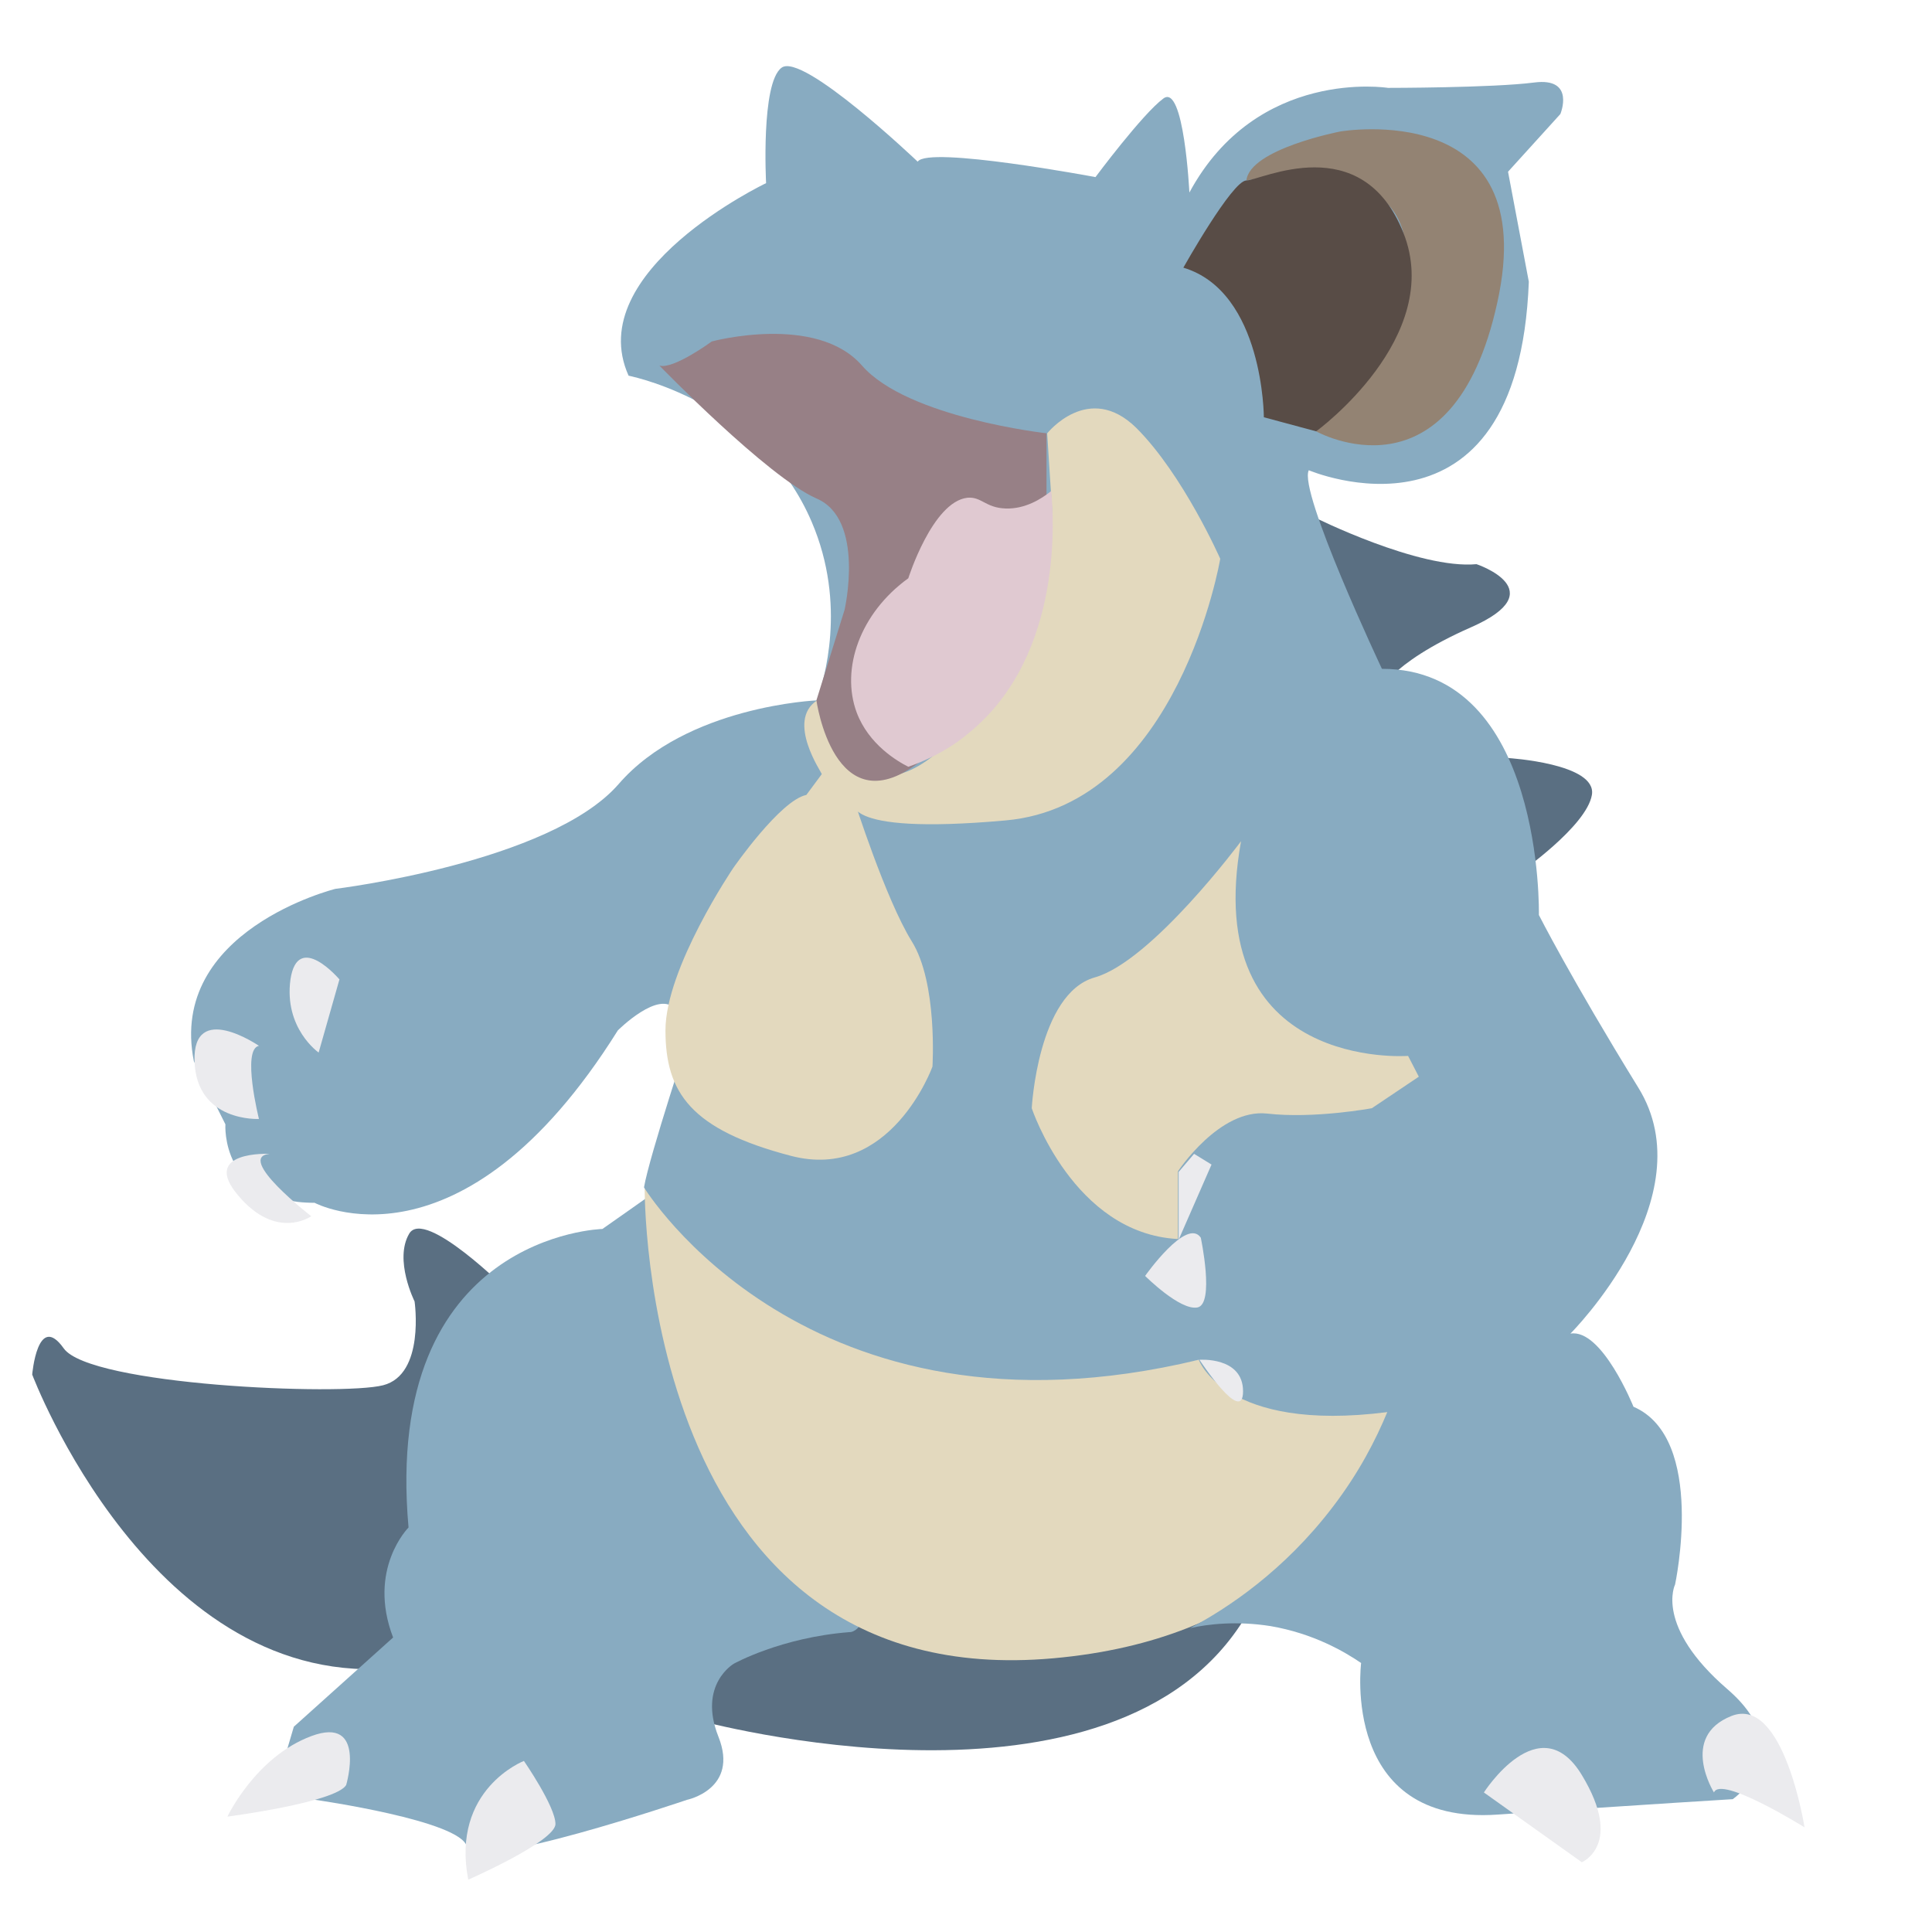
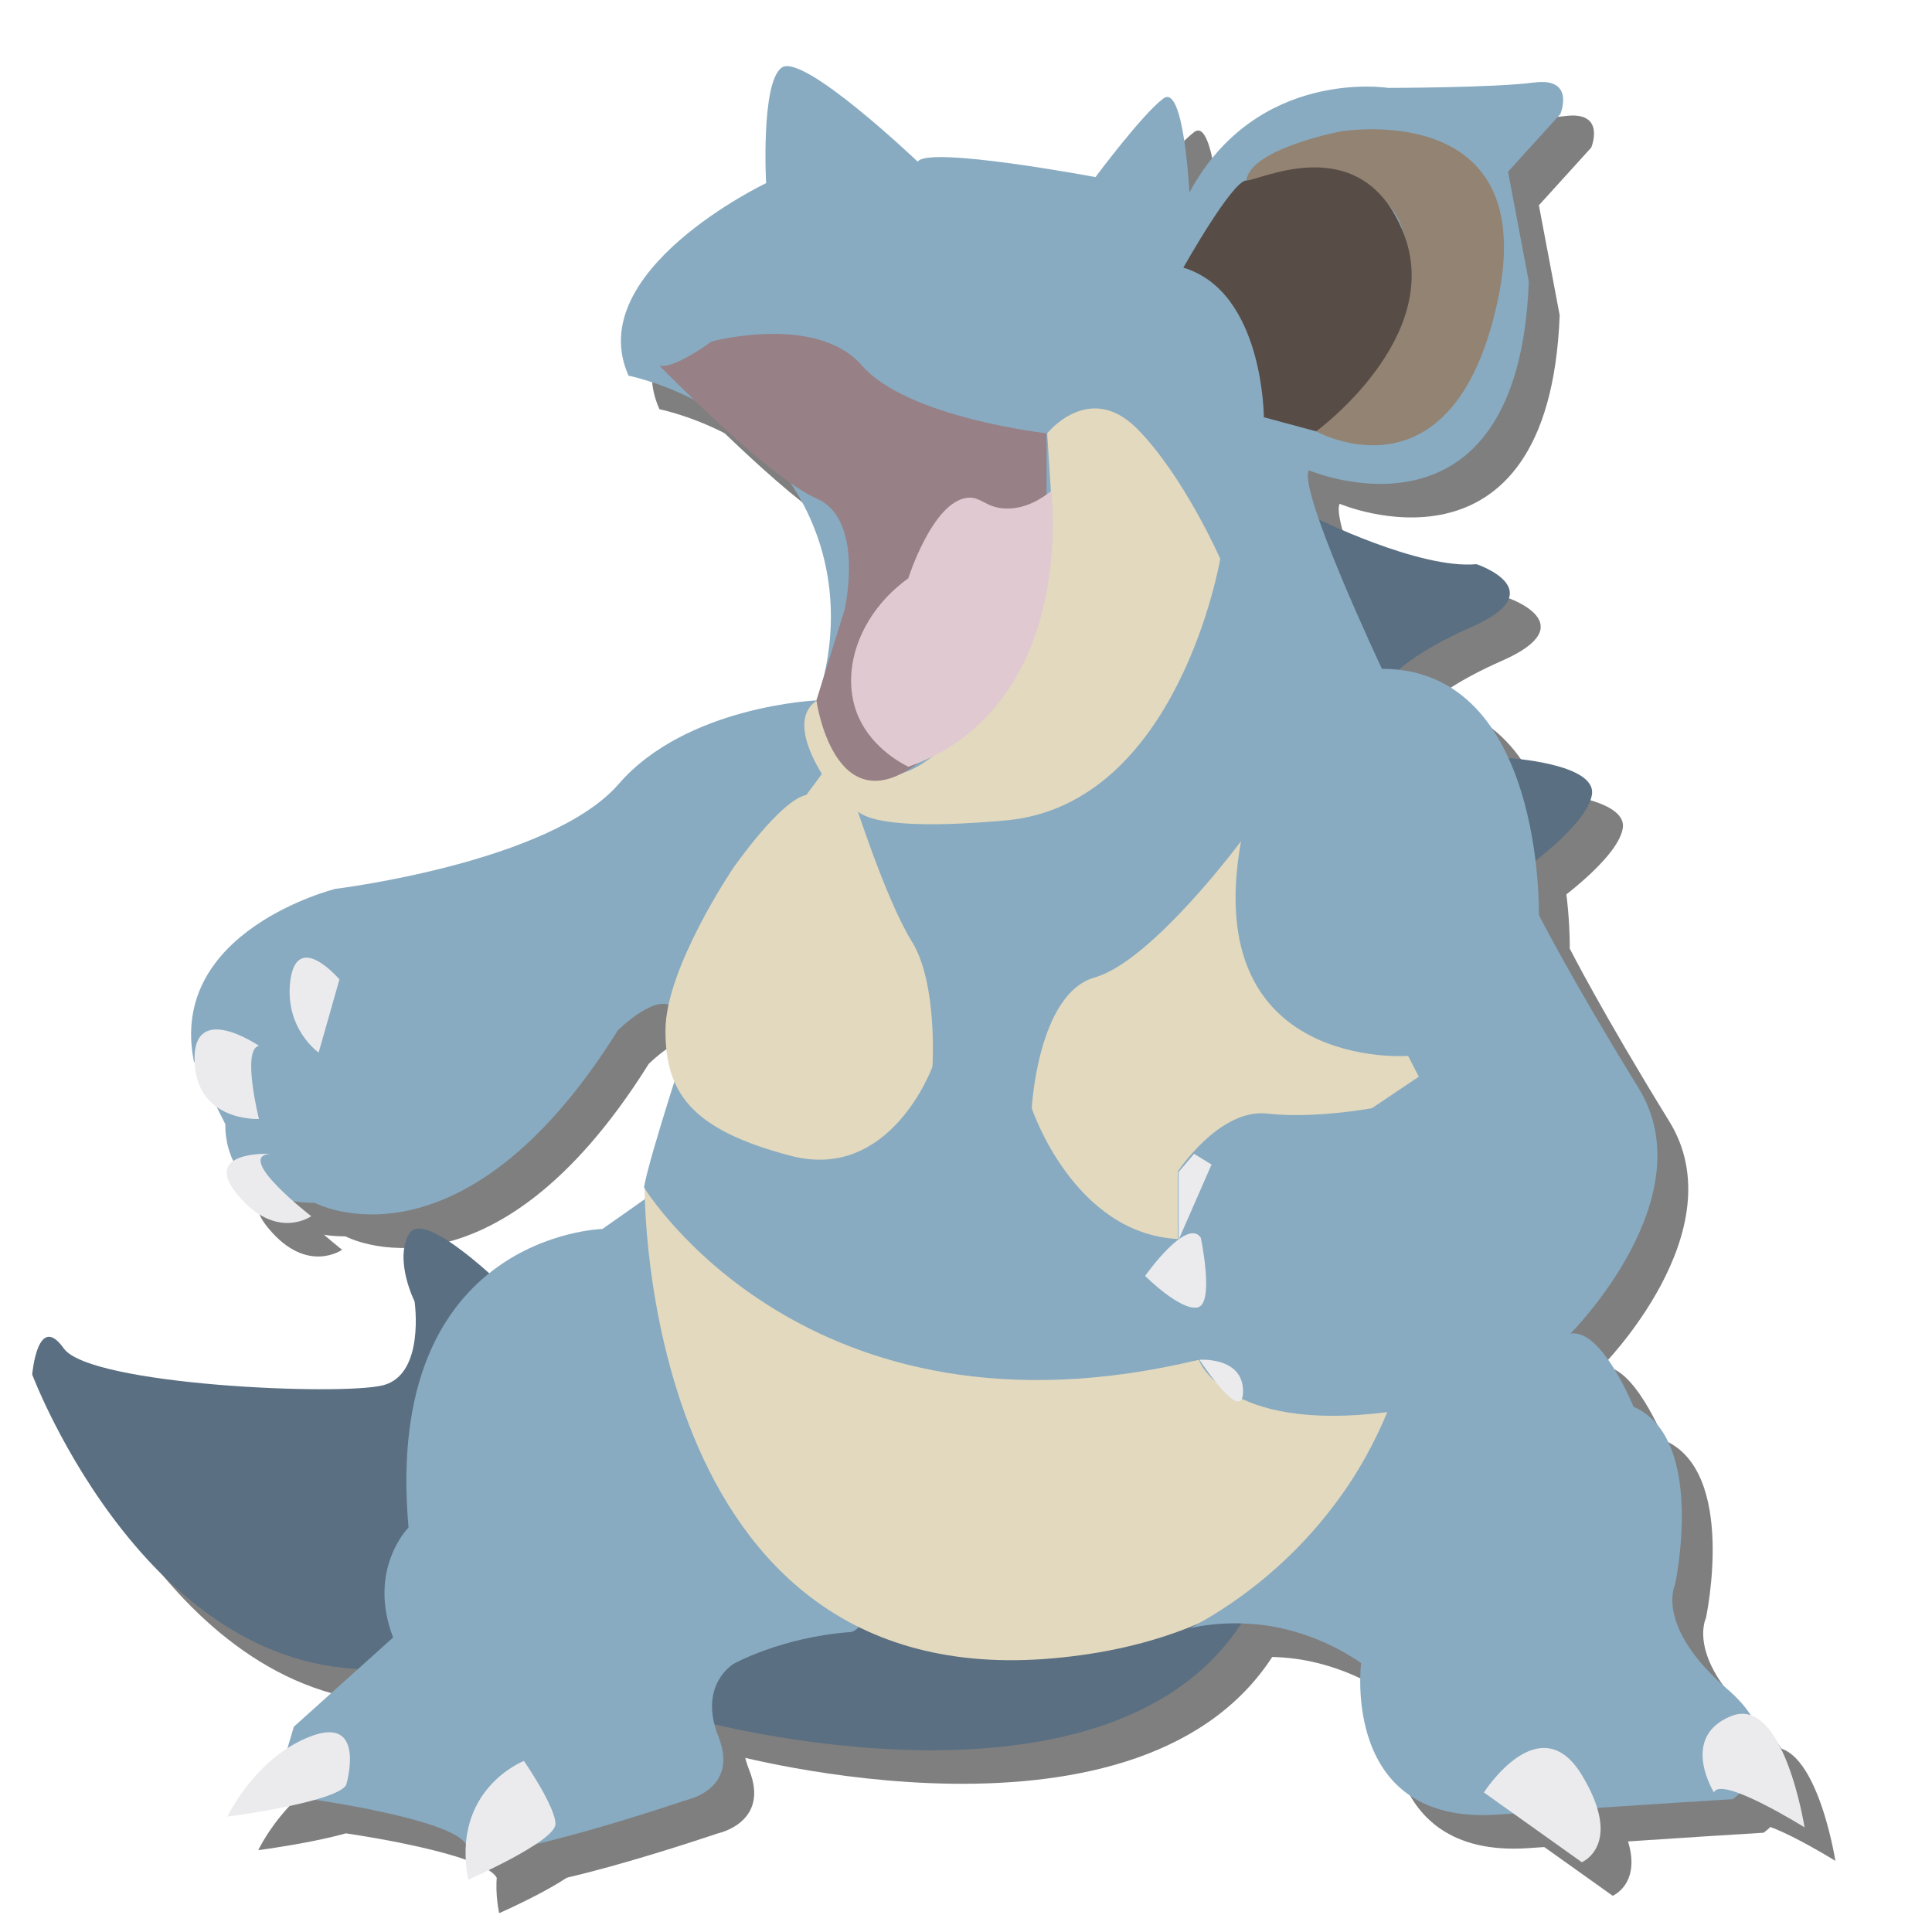
<svg xmlns="http://www.w3.org/2000/svg" version="1.1" id="Layer_1" x="0px" y="0px" viewBox="0 0 288 288" style="enable-background:new 0 0 288 288;" xml:space="preserve">
  <style type="text/css">
- 	.st0{fill:#5A6F82;}
- 	.st1{fill:#88ABC1;}
- 	.st2{fill:#E3D9BE;}
- 	.st3{fill:#EBEBEE;}
- 	.st4{fill:#938373;}
- 	.st5{fill:#584C46;}
- 	.st6{fill:#978086;}
- 	.st7{fill:#E0C9D1;}
+ 	.st0{opacity:0.5;}
+ 	.st1{fill:#5A6F82;}
+ 	.st2{fill:#88ABC1;}
+ 	.st3{fill:#E3D9BE;}
+ 	.st4{fill:#EBEBEE;}
+ 	.st5{fill:#938373;}
+ 	.st6{fill:#584C46;}
+ 	.st7{fill:#978086;}
+ 	.st8{fill:#E0C9D1;}
</style>
-   <path class="st0" d="M75.8,192.5c0,0-12.5-12.5-14.8-8.6c-2.3,3.9,0.8,10.1,0.8,10.1s1.6,10.9-4.7,12.5s-43.7,0-47.6-5.5  c-3.9-5.5-4.7,3.9-4.7,3.9s17.9,47.6,54.6,43.7l44.5,7.8c0,0,62.4,17.2,81.9-15.6S75.8,192.5,75.8,192.5z" />
-   <path class="st0" d="M195.9,77.1c0,0,15.6,7.8,24.2,7c0,0,11.7,3.9-0.8,9.4s-14,10.1-14,10.1L195.9,77.1z" />
-   <path class="st0" d="M224.8,113c0,0,13.3,0.8,12.5,5.5c-0.8,4.7-10.9,11.7-10.9,11.7L224.8,113z" />
-   <path class="st1" d="M105.7,172c-5.3,3.7-10.6,7.5-15.9,11.2c0,0-32.8,0.8-28.9,44.5c0,0-6.2,6.2-2.3,16.4l-14.8,13.3l-2.3,7.8  l5.5,3.1c0,0,21.8,3.1,22.6,7c0.8,3.9,32.8-7,32.8-7s7.8-1.6,4.7-9.4c-3.1-7.8,2.3-10.9,2.3-10.9s7-3.9,17.2-4.7  c0.5,0,0.7-0.2,0.9-0.3C130.6,241,130,228.6,105.7,172z" />
-   <path class="st2" d="M178.8,202.7c0,0-56.2,8.6-82.7-25.7c0,0-0.8,75.7,60.9,70.2s54.6-68.7,54.6-68.7L178.8,202.7z" />
-   <path class="st1" d="M121.8,104.4c0,0-19.5,0.8-29.6,12.5C82,128.6,50,132.5,50,132.5s-25,6.2-21.1,25.7l4.7,9.4  c0,0-0.8,11.7,13.3,11.7c0,0,21.8,11.7,45.2-25.7c0,0,6.2-6.2,8.6-3.1c2.3,3.1,2.3,3.1,2.3,3.1s-6.2,18.7-7,23.4  c0,0,24.2,39.8,82.7,25.7c0,0,3.9,10.9,28.1,7.8c-1.7,4.1-4.2,9-8.1,14.1c-7.3,9.6-15.8,15.2-21.3,18.1c2.7-0.6,6.9-1.1,12-0.3  c6.4,1.1,11,3.8,13.5,5.5c0,0-3.1,24.2,20.3,22.6c23.4-1.6,35.1-2.3,35.1-2.3s10.1-7-0.8-16.4c-10.9-9.4-7.8-15.6-7.8-15.6  s4.7-21.8-6.2-26.5c0,0-4.7-11.7-9.4-10.9c0,0,20.3-20.3,10.1-36.7c-10.1-16.4-14.8-25.7-14.8-25.7s0.8-36.7-23.4-36.7  c0,0-12.5-26.5-10.9-29.6c0,0,31.2,13.3,32.8-28.1l-3.1-16.4l7.8-8.6c0,0,2.3-5.5-3.9-4.7c-6.2,0.8-21.8,0.8-21.8,0.8  s-19.5-3.1-29.6,15.6c0,0-0.8-16.4-3.9-14c-3.1,2.3-10.1,11.7-10.1,11.7s-25-4.7-26.5-2.3c0,0-17.2-16.4-20.3-14  c-3.1,2.3-2.3,17.2-2.3,17.2S86.7,40.4,93.7,56c1.8,0.4,19.9,4.5,27.3,21.8C126.3,90.2,122.8,101.4,121.8,104.4z" />
-   <path class="st2" d="M121.8,104.4c0,0,5.5,21.1,20.3,5.5c14.8-15.6,14.8-32.8,14.8-32.8l-0.8-12.5c0,0,6.2-7.8,13.3-0.8  c7,7,12.5,19.5,12.5,19.5s-6.2,36.7-32,39c-25.7,2.3-22.6-3.1-22.6-3.1s4.7,14.8,8.6,21.1c3.9,6.2,3.1,18.7,3.1,18.7  s-6.2,17.2-21.1,13.3s-18.7-9.4-18.7-18.7s10.1-24.2,10.1-24.2s7-10.1,10.9-10.9l2.3-3.1C122.6,115.3,117.1,107.5,121.8,104.4z" />
-   <path class="st2" d="M185,125.4c0,0-13.3,17.9-21.8,20.3s-9.4,19.5-9.4,19.5s6.2,18.7,21.8,19.5v-10.1c0,0,6.2-9.4,13.3-8.6  c7,0.8,15.6-0.8,15.6-0.8l7-4.7l-1.6-3.1C210,157.4,178.8,159.8,185,125.4z" />
-   <path class="st3" d="M50.6,146c0,0-6.2-7.3-7.3,0c-1,7.3,4.2,10.9,4.2,10.9L50.6,146z" />
-   <path class="st3" d="M38.6,155.9c0,0-9.9-6.8-9.6,2.3c0.3,9.1,9.6,8.6,9.6,8.6S36,156.4,38.6,155.9z" />
-   <path class="st3" d="M40.2,172c0,0-10.4-0.5-4.7,6.2c5.7,6.8,10.9,3.1,10.9,3.1S35,172.5,40.2,172z" />
-   <path class="st3" d="M178,172c2.6,1.6,2.6,1.6,2.6,1.6l-4.9,11.2v-10.1L178,172z" />
-   <path class="st3" d="M179,184.5c0,0,2.1,9.9-0.5,10.4c-2.6,0.5-7.8-4.7-7.8-4.7S176.9,181.4,179,184.5z" />
-   <path class="st3" d="M178.8,202.7c0,0,6.5-0.5,6.5,4.7C185.3,212.6,178.8,202.7,178.8,202.7z" />
-   <path class="st3" d="M255.5,267.2c0,0-5.2-8.3,2.6-11.4c7.8-3.1,10.9,16.6,10.9,16.6S256.5,264.6,255.5,267.2z" />
-   <path class="st3" d="M221.2,267.2c0,0,8.3-13,14.6-2.6s0,13,0,13L221.2,267.2z" />
-   <path class="st3" d="M51.6,266.1c0,0,3.1-10.4-5.2-7.3c-8.3,3.1-12.5,12-12.5,12S50,268.7,51.6,266.1z" />
-   <path class="st3" d="M78.1,262.5c0,0-10.9,4.2-8.3,17.7c0,0,13-5.7,13-8.3S78.1,262.5,78.1,262.5z" />
-   <path class="st4" d="M185.8,26.9c0,0,20.3-4.2,23.4,7.8c3.1,12-13,29.6-13,29.6s20.3,11.4,27-19.2c6.8-30.7-23.4-25.5-23.4-25.5  S186.3,22.2,185.8,26.9z" />
-   <path class="st5" d="M176.4,39.9c0,0,7.3-13,9.4-13c2.1,0,17.2-7.8,23.4,7.8s-13,29.6-13,29.6l-7.8-2.1  C188.4,62.3,188.4,43.5,176.4,39.9z" />
-   <path class="st6" d="M156.1,64.6c0,0-20.8-2.3-27.6-10.1c-6.8-7.8-22.4-3.6-22.4-3.6s-5.7,4.2-7.8,3.6c0,0,16.1,16.6,23.4,19.8  c7.3,3.1,4.2,16.6,4.2,16.6l-4.2,13.5c0,0,2.6,18.7,15.1,9.4s11.4-29.1,11.4-29.1l7.8-10.9V64.6z" />
-   <path class="st7" d="M156.7,73.2c-1.5,1.2-3.9,2.7-6.8,2.6c-3-0.1-3.6-1.8-5.7-1.6c-5.2,0.6-8.8,12-8.8,12  c-7.2,5.2-10.1,13.5-7.7,20c1.8,4.8,6.1,7.3,7.7,8.1c4-1.4,7-3.3,9.1-5.1C158.8,97.5,157,76.2,156.7,73.2z" />
+   <g class="st0">
+     <path d="M80.4,197.5c0,0-12.5-12.5-14.8-8.6c-2.3,3.9,0.8,10.1,0.8,10.1s1.6,10.9-4.7,12.5s-43.7,0-47.6-5.5s-4.7,3.9-4.7,3.9   s17.9,47.6,54.6,43.7l44.5,7.8c0,0,62.4,17.2,81.9-15.6S80.4,197.5,80.4,197.5z" />
+     <path d="M200.5,82.1c0,0,15.6,7.8,24.2,7c0,0,11.7,3.9-0.8,9.4s-14,10.1-14,10.1L200.5,82.1z" />
+     <path d="M229.4,118c0,0,13.3,0.8,12.5,5.5S231,135.2,231,135.2L229.4,118z" />
+     <path d="M110.3,177c-5.3,3.7-10.6,7.5-15.9,11.2c0,0-32.8,0.8-28.9,44.5c0,0-6.2,6.2-2.3,16.4l-14.8,13.3l-2.3,7.8l5.5,3.1   c0,0,21.8,3.1,22.6,7s32.8-7,32.8-7s7.8-1.6,4.7-9.4c-3.1-7.8,2.3-10.9,2.3-10.9s7-3.9,17.2-4.7c0.5,0,0.7-0.2,0.9-0.3   C135.2,246,134.6,233.6,110.3,177z" />
+     <path d="M183.4,207.7c0,0-56.2,8.6-82.7-25.7c0,0-0.8,75.7,60.9,70.2c61.7-5.5,54.6-68.7,54.6-68.7L183.4,207.7z" />
+     <path d="M126.4,109.4c0,0-19.5,0.8-29.6,12.5c-10.2,11.7-42.2,15.6-42.2,15.6s-25,6.2-21.1,25.7l4.7,9.4c0,0-0.8,11.7,13.3,11.7   c0,0,21.8,11.7,45.2-25.7c0,0,6.2-6.2,8.6-3.1c2.3,3.1,2.3,3.1,2.3,3.1s-6.2,18.7-7,23.4c0,0,24.2,39.8,82.7,25.7   c0,0,3.9,10.9,28.1,7.8c-1.7,4.1-4.2,9-8.1,14.1c-7.3,9.6-15.8,15.2-21.3,18.1c2.7-0.6,6.9-1.1,12-0.3c6.4,1.1,11,3.8,13.5,5.5   c0,0-3.1,24.2,20.3,22.6s35.1-2.3,35.1-2.3s10.1-7-0.8-16.4s-7.8-15.6-7.8-15.6s4.7-21.8-6.2-26.5c0,0-4.7-11.7-9.4-10.9   c0,0,20.3-20.3,10.1-36.7c-10.1-16.4-14.8-25.7-14.8-25.7s0.8-36.7-23.4-36.7c0,0-12.5-26.5-10.9-29.6c0,0,31.2,13.3,32.8-28.1   l-3.1-16.4l7.8-8.6c0,0,2.3-5.5-3.9-4.7c-6.2,0.8-21.8,0.8-21.8,0.8S192,15,181.9,33.7c0,0-0.8-16.4-3.9-14   c-3.1,2.3-10.1,11.7-10.1,11.7s-25-4.7-26.5-2.3c0,0-17.2-16.4-20.3-14c-3.1,2.3-2.3,17.2-2.3,17.2S91.3,45.4,98.3,61   c1.8,0.4,19.9,4.5,27.3,21.8C130.9,95.2,127.4,106.4,126.4,109.4z" />
+     <path d="M126.4,109.4c0,0,5.5,21.1,20.3,5.5s14.8-32.8,14.8-32.8l-0.8-12.5c0,0,6.2-7.8,13.3-0.8c7,7,12.5,19.5,12.5,19.5   s-6.2,36.7-32,39c-25.7,2.3-22.6-3.1-22.6-3.1s4.7,14.8,8.6,21.1c3.9,6.2,3.1,18.7,3.1,18.7s-6.2,17.2-21.1,13.3   s-18.7-9.4-18.7-18.7s10.1-24.2,10.1-24.2s7-10.1,10.9-10.9l2.3-3.1C127.2,120.3,121.7,112.5,126.4,109.4z" />
+     <path d="M189.6,130.4c0,0-13.3,17.9-21.8,20.3s-9.4,19.5-9.4,19.5s6.2,18.7,21.8,19.5v-10.1c0,0,6.2-9.4,13.3-8.6   c7,0.8,15.6-0.8,15.6-0.8l7-4.7l-1.6-3.1C214.6,162.4,183.4,164.8,189.6,130.4z" />
+     <path d="M55.2,151c0,0-6.2-7.3-7.3,0c-1,7.3,4.2,10.9,4.2,10.9L55.2,151z" />
+     <path d="M43.2,160.9c0,0-9.9-6.8-9.6,2.3s9.6,8.6,9.6,8.6S40.6,161.4,43.2,160.9z" />
+     <path d="M44.8,177c0,0-10.4-0.5-4.7,6.2c5.7,6.8,10.9,3.1,10.9,3.1S39.6,177.5,44.8,177z" />
+     <path d="M182.6,177c2.6,1.6,2.6,1.6,2.6,1.6l-4.9,11.2v-10.1L182.6,177z" />
+     <path d="M183.6,189.5c0,0,2.1,9.9-0.5,10.4s-7.8-4.7-7.8-4.7S181.5,186.4,183.6,189.5z" />
+     <path d="M183.4,207.7c0,0,6.5-0.5,6.5,4.7C189.9,217.6,183.4,207.7,183.4,207.7z" />
+     <path d="M260.1,272.2c0,0-5.2-8.3,2.6-11.4c7.8-3.1,10.9,16.6,10.9,16.6S261.1,269.6,260.1,272.2z" />
+     <path d="M225.8,272.2c0,0,8.3-13,14.6-2.6s0,13,0,13L225.8,272.2z" />
+     <path d="M56.2,271.1c0,0,3.1-10.4-5.2-7.3s-12.5,12-12.5,12S54.6,273.7,56.2,271.1z" />
+     <path d="M82.7,267.5c0,0-10.9,4.2-8.3,17.7c0,0,13-5.7,13-8.3S82.7,267.5,82.7,267.5z" />
+     <path d="M190.4,31.9c0,0,20.3-4.2,23.4,7.8c3.1,12-13,29.6-13,29.6s20.3,11.4,27-19.2c6.8-30.7-23.4-25.5-23.4-25.5   S190.9,27.2,190.4,31.9z" />
+     <path d="M181,44.9c0,0,7.3-13,9.4-13c2.1,0,17.2-7.8,23.4,7.8s-13,29.6-13,29.6l-7.8-2.1C193,67.3,193,48.5,181,44.9z" />
+     <path d="M160.7,69.6c0,0-20.8-2.3-27.6-10.1c-6.8-7.8-22.4-3.6-22.4-3.6s-5.7,4.2-7.8,3.6c0,0,16.1,16.6,23.4,19.8   c7.3,3.1,4.2,16.6,4.2,16.6l-4.2,13.5c0,0,2.6,18.7,15.1,9.4c12.5-9.3,11.4-29.1,11.4-29.1l7.8-10.9v-9.2H160.7z" />
+     <path d="M161.3,78.2c-1.5,1.2-3.9,2.7-6.8,2.6c-3-0.1-3.6-1.8-5.7-1.6c-5.2,0.6-8.8,12-8.8,12c-7.2,5.2-10.1,13.5-7.7,20   c1.8,4.8,6.1,7.3,7.7,8.1c4-1.4,7-3.3,9.1-5.1C163.4,102.5,161.6,81.2,161.3,78.2z" />
+   </g>
+   <g>
+     <path class="st1" d="M75.8,192.5c0,0-12.5-12.5-14.8-8.6s0.8,10.1,0.8,10.1s1.6,10.9-4.7,12.5s-43.7,0-47.6-5.5s-4.7,3.9-4.7,3.9   s17.9,47.6,54.6,43.7l44.5,7.8c0,0,62.4,17.2,81.9-15.6S75.8,192.5,75.8,192.5z" />
+     <path class="st1" d="M195.9,77.1c0,0,15.6,7.8,24.2,7c0,0,11.7,3.9-0.8,9.4s-14,10.1-14,10.1L195.9,77.1z" />
+     <path class="st1" d="M224.8,113c0,0,13.3,0.8,12.5,5.5s-10.9,11.7-10.9,11.7L224.8,113z" />
+     <path class="st2" d="M105.7,172c-5.3,3.7-10.6,7.5-15.9,11.2c0,0-32.8,0.8-28.9,44.5c0,0-6.2,6.2-2.3,16.4l-14.8,13.3l-2.3,7.8   l5.5,3.1c0,0,21.8,3.1,22.6,7s32.8-7,32.8-7s7.8-1.6,4.7-9.4c-3.1-7.8,2.3-10.9,2.3-10.9s7-3.9,17.2-4.7c0.5,0,0.7-0.2,0.9-0.3   C130.6,241,130,228.6,105.7,172z" />
+     <path class="st3" d="M178.8,202.7c0,0-56.2,8.6-82.7-25.7c0,0-0.8,75.7,60.9,70.2s54.6-68.7,54.6-68.7L178.8,202.7z" />
+     <path class="st2" d="M121.8,104.4c0,0-19.5,0.8-29.6,12.5C82,128.6,50,132.5,50,132.5s-25,6.2-21.1,25.7l4.7,9.4   c0,0-0.8,11.7,13.3,11.7c0,0,21.8,11.7,45.2-25.7c0,0,6.2-6.2,8.6-3.1c2.3,3.1,2.3,3.1,2.3,3.1s-6.2,18.7-7,23.4   c0,0,24.2,39.8,82.7,25.7c0,0,3.9,10.9,28.1,7.8c-1.7,4.1-4.2,9-8.1,14.1c-7.3,9.6-15.8,15.2-21.3,18.1c2.7-0.6,6.9-1.1,12-0.3   c6.4,1.1,11,3.8,13.5,5.5c0,0-3.1,24.2,20.3,22.6s35.1-2.3,35.1-2.3s10.1-7-0.8-16.4s-7.8-15.6-7.8-15.6s4.7-21.8-6.2-26.5   c0,0-4.7-11.7-9.4-10.9c0,0,20.3-20.3,10.1-36.7c-10.1-16.4-14.8-25.7-14.8-25.7s0.8-36.7-23.4-36.7c0,0-12.5-26.5-10.9-29.6   c0,0,31.2,13.3,32.8-28.1l-3.1-16.4l7.8-8.6c0,0,2.3-5.5-3.9-4.7s-21.8,0.8-21.8,0.8s-19.5-3.1-29.6,15.6c0,0-0.8-16.4-3.9-14   c-3.1,2.3-10.1,11.7-10.1,11.7s-25-4.7-26.5-2.3c0,0-17.2-16.4-20.3-14c-3.1,2.3-2.3,17.2-2.3,17.2S86.7,40.4,93.7,56   c1.8,0.4,19.9,4.5,27.3,21.8C126.3,90.2,122.8,101.4,121.8,104.4z" />
+     <path class="st3" d="M121.8,104.4c0,0,5.5,21.1,20.3,5.5s14.8-32.8,14.8-32.8l-0.8-12.5c0,0,6.2-7.8,13.3-0.8   c7,7,12.5,19.5,12.5,19.5s-6.2,36.7-32,39c-25.7,2.3-22.6-3.1-22.6-3.1s4.7,14.8,8.6,21.1c3.9,6.2,3.1,18.7,3.1,18.7   s-6.2,17.2-21.1,13.3s-18.7-9.4-18.7-18.7s10.1-24.2,10.1-24.2s7-10.1,10.9-10.9l2.3-3.1C122.6,115.3,117.1,107.5,121.8,104.4z" />
+     <path class="st3" d="M185,125.4c0,0-13.3,17.9-21.8,20.3s-9.4,19.5-9.4,19.5s6.2,18.7,21.8,19.5v-10.1c0,0,6.2-9.4,13.3-8.6   c7,0.8,15.6-0.8,15.6-0.8l7-4.7l-1.6-3.1C210,157.4,178.8,159.8,185,125.4z" />
+     <path class="st4" d="M50.6,146c0,0-6.2-7.3-7.3,0c-1,7.3,4.2,10.9,4.2,10.9L50.6,146z" />
+     <path class="st4" d="M38.6,155.9c0,0-9.9-6.8-9.6,2.3s9.6,8.6,9.6,8.6S36,156.4,38.6,155.9z" />
+     <path class="st4" d="M40.2,172c0,0-10.4-0.5-4.7,6.2c5.7,6.8,10.9,3.1,10.9,3.1S35,172.5,40.2,172z" />
+     <path class="st4" d="M178,172c2.6,1.6,2.6,1.6,2.6,1.6l-4.9,11.2v-10.1L178,172z" />
+     <path class="st4" d="M179,184.5c0,0,2.1,9.9-0.5,10.4s-7.8-4.7-7.8-4.7S176.9,181.4,179,184.5z" />
+     <path class="st4" d="M178.8,202.7c0,0,6.5-0.5,6.5,4.7C185.3,212.6,178.8,202.7,178.8,202.7z" />
+     <path class="st4" d="M255.5,267.2c0,0-5.2-8.3,2.6-11.4c7.8-3.1,10.9,16.6,10.9,16.6S256.5,264.6,255.5,267.2z" />
+     <path class="st4" d="M221.2,267.2c0,0,8.3-13,14.6-2.6s0,13,0,13L221.2,267.2z" />
+     <path class="st4" d="M51.6,266.1c0,0,3.1-10.4-5.2-7.3s-12.5,12-12.5,12S50,268.7,51.6,266.1z" />
+     <path class="st4" d="M78.1,262.5c0,0-10.9,4.2-8.3,17.7c0,0,13-5.7,13-8.3S78.1,262.5,78.1,262.5z" />
+     <path class="st5" d="M185.8,26.9c0,0,20.3-4.2,23.4,7.8c3.1,12-13,29.6-13,29.6s20.3,11.4,27-19.2c6.8-30.7-23.4-25.5-23.4-25.5   S186.3,22.2,185.8,26.9z" />
+     <path class="st6" d="M176.4,39.9c0,0,7.3-13,9.4-13c2.1,0,17.2-7.8,23.4,7.8s-13,29.6-13,29.6l-7.8-2.1   C188.4,62.3,188.4,43.5,176.4,39.9z" />
+     <path class="st7" d="M156.1,64.6c0,0-20.8-2.3-27.6-10.1s-22.4-3.6-22.4-3.6s-5.7,4.2-7.8,3.6c0,0,16.1,16.6,23.4,19.8   c7.3,3.1,4.2,16.6,4.2,16.6l-4.2,13.5c0,0,2.6,18.7,15.1,9.4s11.4-29.1,11.4-29.1l7.8-10.9v-9.2H156.1z" />
+     <path class="st8" d="M156.7,73.2c-1.5,1.2-3.9,2.7-6.8,2.6c-3-0.1-3.6-1.8-5.7-1.6c-5.2,0.6-8.8,12-8.8,12   c-7.2,5.2-10.1,13.5-7.7,20c1.8,4.8,6.1,7.3,7.7,8.1c4-1.4,7-3.3,9.1-5.1C158.8,97.5,157,76.2,156.7,73.2z" />
+   </g>
</svg>
